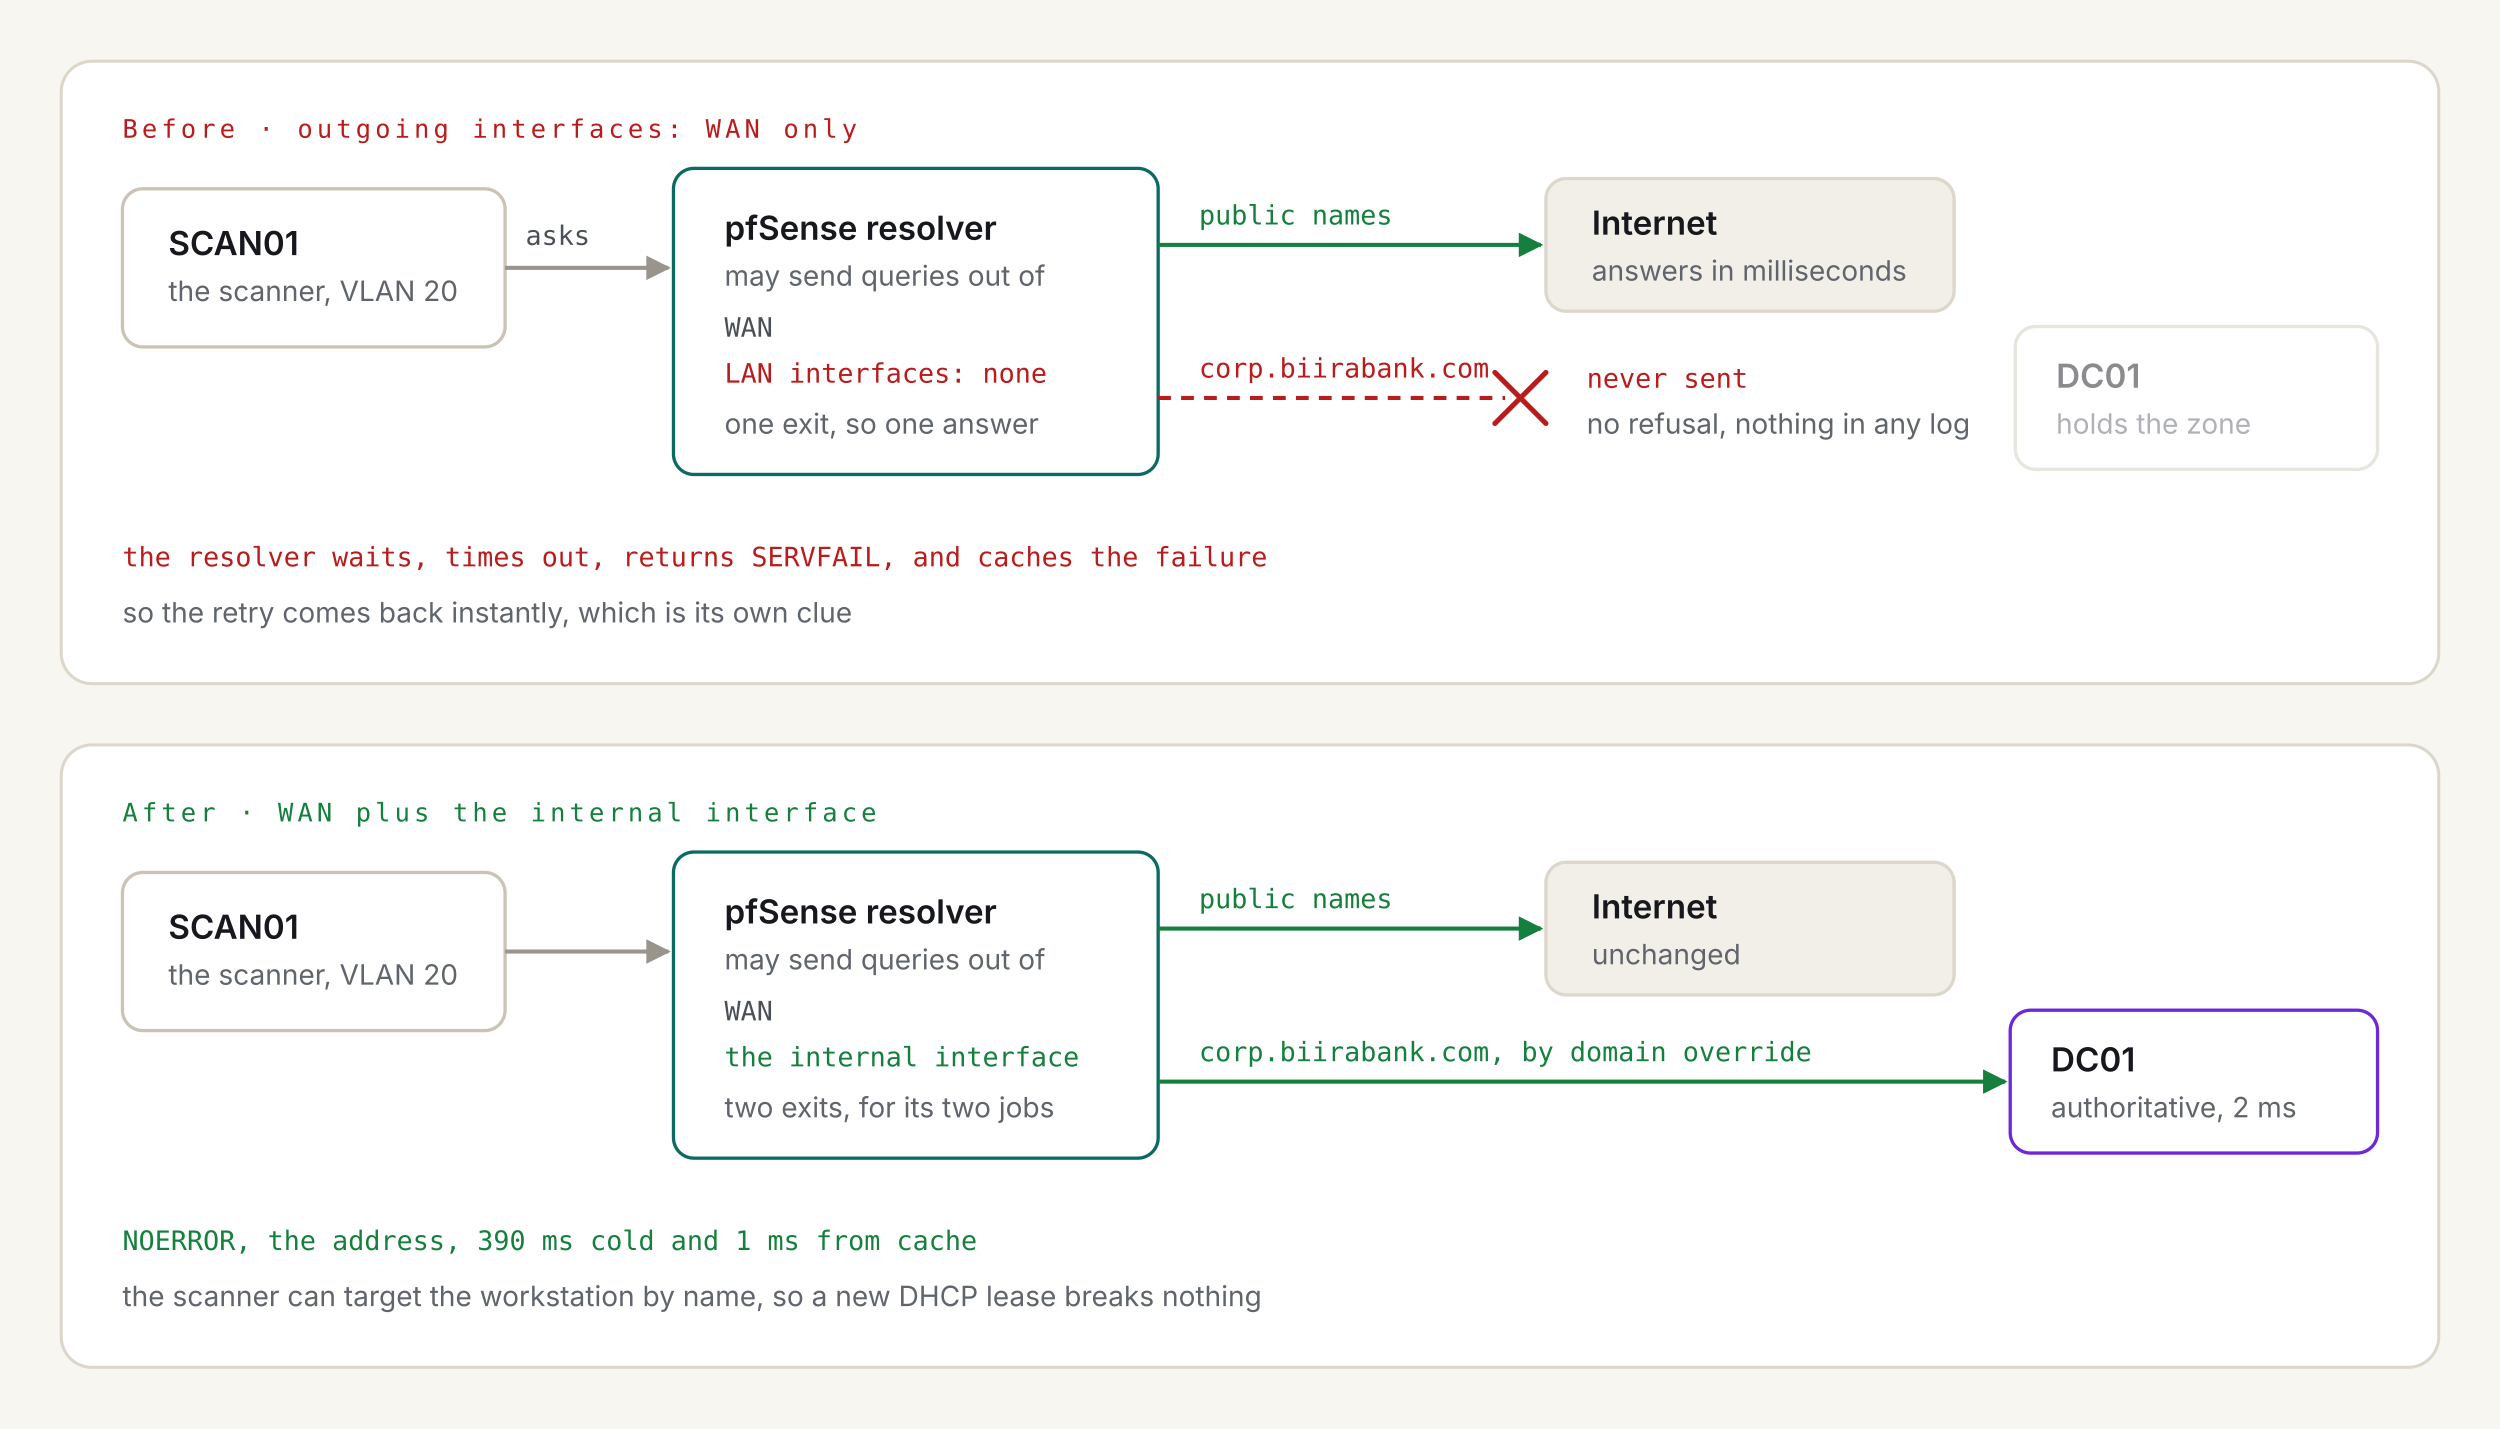
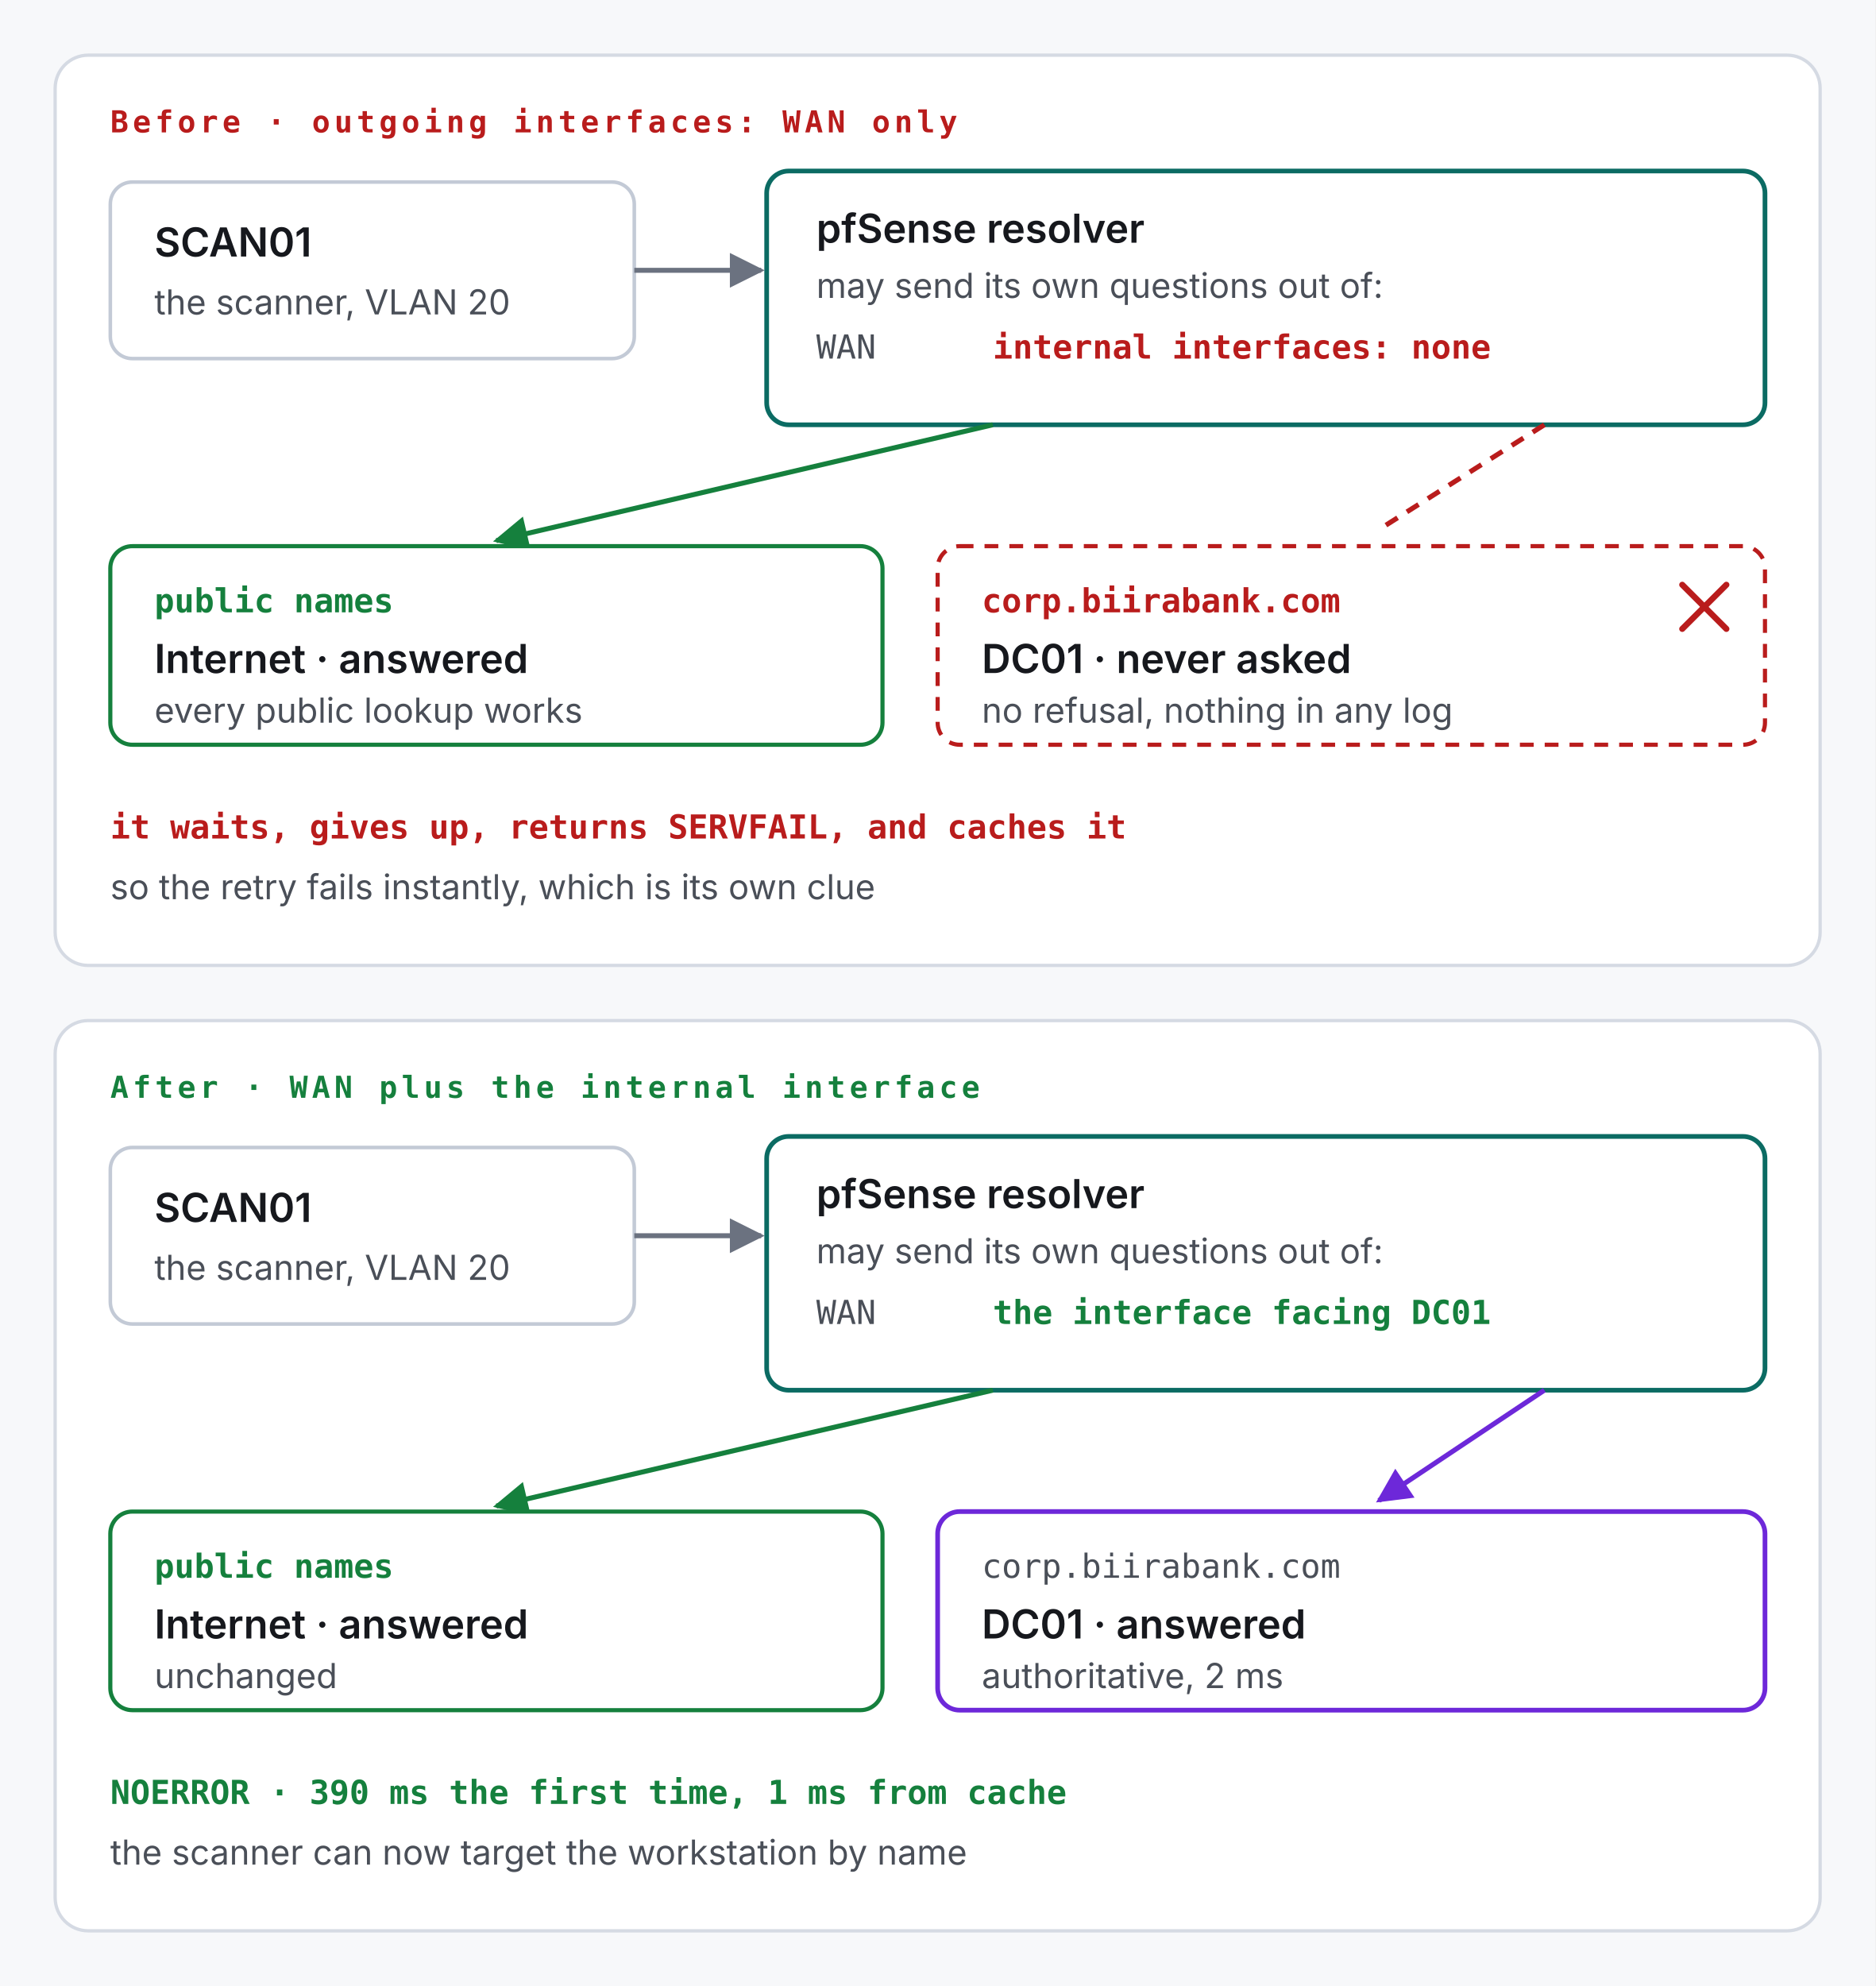
- <svg xmlns="http://www.w3.org/2000/svg" width="980" height="560" viewBox="0 0 980 560" role="img" aria-labelledby="t d">
+ <svg xmlns="http://www.w3.org/2000/svg" width="680" height="720" viewBox="0 0 680 720" role="img" aria-labelledby="t d">
  <style>
-     .bg { fill: #f8f6f1; }
-     .panel { fill: #ffffff; stroke: #ddd7cb; stroke-width: 1.2; }
-     .box { fill: #ffffff; stroke: #cbc4b6; stroke-width: 1.3; }
-     .box.fw { stroke: #0b6b63; }
-     .box.dc { stroke: #6d28d9; }
-     .box.net { fill: #f2efe9; stroke: #ddd7cb; }
-     .h { font-family: Georgia, 'Iowan Old Style', serif; font-size: 20px; fill: #16181d; }
-     .k { font-family: 'JetBrains Mono', Consolas, monospace; font-size: 10px; letter-spacing: 1.6px; text-transform: uppercase; }
+     .bg { fill: #f7f8fa; }
+     .panel { fill: #ffffff; stroke: #d5dae3; stroke-width: 1.2; }
+     .box { fill: #ffffff; stroke: #c3cad6; stroke-width: 1.3; }
+     .box.fw { stroke: #0b6b63; stroke-width: 1.7; }
+     .box.good { stroke: #15803d; stroke-width: 1.5; }
+     .box.dc { stroke: #6d28d9; stroke-width: 1.7; }
+     .box.dead { stroke: #b91c1c; stroke-dasharray: 5 4; stroke-width: 1.5; }
+     .k { font-family: 'JetBrains Mono', Consolas, monospace; font-size: 11px; letter-spacing: 1.5px; text-transform: uppercase; font-weight: 700; }
    .k.before { fill: #b91c1c; }
    .k.after { fill: #15803d; }
-     .n { font-family: Inter, system-ui, sans-serif; font-size: 13px; font-weight: 600; fill: #16181d; }
-     .s { font-family: Inter, system-ui, sans-serif; font-size: 11px; fill: #5f646d; }
-     .m { font-family: 'JetBrains Mono', Consolas, monospace; font-size: 10.5px; fill: #4a4f58; }
-     .m.bad { fill: #b91c1c; }
-     .m.good { fill: #15803d; }
-     .w { fill: none; stroke: #9a958c; stroke-width: 1.6; }
+     .n { font-family: Inter, system-ui, sans-serif; font-size: 14.5px; font-weight: 600; fill: #16181d; }
+     .s { font-family: Inter, system-ui, sans-serif; font-size: 12.5px; fill: #4a4f58; }
+     .m { font-family: 'JetBrains Mono', Consolas, monospace; font-size: 12px; fill: #4a4f58; }
+     .m.bad { fill: #b91c1c; font-weight: 700; }
+     .m.good { fill: #15803d; font-weight: 700; }
+     .w { fill: none; stroke: #6b7280; stroke-width: 1.8; }
    .w.ok { stroke: #15803d; }
+     .w.int { stroke: #6d28d9; }
    .w.dead { stroke: #b91c1c; stroke-dasharray: 5 4; }
-     .x { stroke: #b91c1c; stroke-width: 2; stroke-linecap: round; }
+     .x { stroke: #b91c1c; stroke-width: 2.2; stroke-linecap: round; }
  </style>
-   <rect class="bg" width="980" height="560" />
-   <rect class="panel" x="24" y="24" width="932" height="244" rx="12" />
-   <text class="k before" x="48" y="54">Before · outgoing interfaces: WAN only</text>
-   <rect class="box" x="48" y="74" width="150" height="62" rx="8" />
-   <text class="n" x="66" y="100">SCAN01</text>
-   <text class="s" x="66" y="118">the scanner, VLAN 20</text>
-   <path class="w" d="M198 105 L262 105" marker-end="url(#a)" />
-   <text class="m" x="206" y="96">asks</text>
-   <rect class="box fw" x="264" y="66" width="190" height="120" rx="8" />
-   <text class="n" x="284" y="94">pfSense resolver</text>
-   <text class="s" x="284" y="112">may send queries out of</text>
-   <text class="m" x="284" y="132">WAN</text>
-   <text class="m bad" x="284" y="150">LAN interfaces: none</text>
-   <text class="s" x="284" y="170">one exit, so one answer</text>
-   <path class="w ok" d="M454 96 L604 96" marker-end="url(#ag)" />
-   <text class="m good" x="470" y="88">public names</text>
-   <rect class="box net" x="606" y="70" width="160" height="52" rx="8" />
-   <text class="n" x="624" y="92">Internet</text>
-   <text class="s" x="624" y="110">answers in milliseconds</text>
-   <path class="w dead" d="M454 156 L590 156" />
-   <text class="m bad" x="470" y="148">corp.biirabank.com</text>
-   <line class="x" x1="586" y1="146" x2="606" y2="166" />
-   <line class="x" x1="606" y1="146" x2="586" y2="166" />
-   <text class="m bad" x="622" y="152">never sent</text>
-   <text class="s" x="622" y="170">no refusal, nothing in any log</text>
-   <rect class="box" x="790" y="128" width="142" height="56" rx="8" opacity="0.45" />
-   <text class="n" x="806" y="152" opacity="0.5">DC01</text>
-   <text class="s" x="806" y="170" opacity="0.5">holds the zone</text>
-   <text class="m bad" x="48" y="222">the resolver waits, times out, returns SERVFAIL, and caches the failure</text>
-   <text class="s" x="48" y="244">so the retry comes back instantly, which is its own clue</text>
-   <rect class="panel" x="24" y="292" width="932" height="244" rx="12" />
-   <text class="k after" x="48" y="322">After · WAN plus the internal interface</text>
-   <rect class="box" x="48" y="342" width="150" height="62" rx="8" />
-   <text class="n" x="66" y="368">SCAN01</text>
-   <text class="s" x="66" y="386">the scanner, VLAN 20</text>
-   <path class="w" d="M198 373 L262 373" marker-end="url(#a)" />
-   <rect class="box fw" x="264" y="334" width="190" height="120" rx="8" />
-   <text class="n" x="284" y="362">pfSense resolver</text>
-   <text class="s" x="284" y="380">may send queries out of</text>
-   <text class="m" x="284" y="400">WAN</text>
-   <text class="m good" x="284" y="418">the internal interface</text>
-   <text class="s" x="284" y="438">two exits, for its two jobs</text>
-   <path class="w ok" d="M454 364 L604 364" marker-end="url(#ag)" />
-   <text class="m good" x="470" y="356">public names</text>
-   <rect class="box net" x="606" y="338" width="160" height="52" rx="8" />
-   <text class="n" x="624" y="360">Internet</text>
-   <text class="s" x="624" y="378">unchanged</text>
-   <path class="w ok" d="M454 424 L786 424" marker-end="url(#ag)" />
-   <text class="m good" x="470" y="416">corp.biirabank.com, by domain override</text>
-   <rect class="box dc" x="788" y="396" width="144" height="56" rx="8" />
-   <text class="n" x="804" y="420">DC01</text>
-   <text class="s" x="804" y="438">authoritative, 2 ms</text>
-   <text class="m good" x="48" y="490">NOERROR, the address, 390 ms cold and 1 ms from cache</text>
-   <text class="s" x="48" y="512">the scanner can target the workstation by name, so a new DHCP lease breaks nothing</text>
  <defs>
-     <marker id="a" viewBox="0 0 10 10" refX="9" refY="5" markerWidth="6" markerHeight="6" orient="auto-start-reverse">
-       <path d="M0 0L10 5 0 10z" fill="#9a958c" />
+     <marker id="a" viewBox="0 0 10 10" refX="9" refY="5" markerWidth="7" markerHeight="7" orient="auto-start-reverse">
+       <path d="M0 0L10 5 0 10z" fill="#6b7280" />
    </marker>
-     <marker id="ag" viewBox="0 0 10 10" refX="9" refY="5" markerWidth="6" markerHeight="6" orient="auto-start-reverse">
+     <marker id="ag" viewBox="0 0 10 10" refX="9" refY="5" markerWidth="7" markerHeight="7" orient="auto-start-reverse">
      <path d="M0 0L10 5 0 10z" fill="#15803d" />
    </marker>
+     <marker id="ai" viewBox="0 0 10 10" refX="9" refY="5" markerWidth="7" markerHeight="7" orient="auto-start-reverse">
+       <path d="M0 0L10 5 0 10z" fill="#6d28d9" />
+     </marker>
  </defs>
+   <rect class="bg" width="680" height="720" />
+   <rect class="panel" x="20" y="20" width="640" height="330" rx="12" />
+   <text class="k before" x="40" y="48">Before · outgoing interfaces: WAN only</text>
+   <rect class="box" x="40" y="66" width="190" height="64" rx="8" />
+   <text class="n" x="56" y="93">SCAN01</text>
+   <text class="s" x="56" y="114">the scanner, VLAN 20</text>
+   <path class="w" d="M230 98 L276 98" marker-end="url(#a)" />
+   <rect class="box fw" x="278" y="62" width="362" height="92" rx="8" />
+   <text class="n" x="296" y="88">pfSense resolver</text>
+   <text class="s" x="296" y="108">may send its own questions out of:</text>
+   <text class="m" x="296" y="130">WAN</text>
+   <text class="m bad" x="360" y="130">internal interfaces: none</text>
+   <path class="w ok" d="M360 154 L180 196" marker-end="url(#ag)" />
+   <path class="w dead" d="M560 154 L500 192" />
+   <rect class="box good" x="40" y="198" width="280" height="72" rx="8" />
+   <text class="m good" x="56" y="222">public names</text>
+   <text class="n" x="56" y="244">Internet · answered</text>
+   <text class="s" x="56" y="262">every public lookup works</text>
+   <rect class="box dead" x="340" y="198" width="300" height="72" rx="8" />
+   <text class="m bad" x="356" y="222">corp.biirabank.com</text>
+   <text class="n" x="356" y="244">DC01 · never asked</text>
+   <text class="s" x="356" y="262">no refusal, nothing in any log</text>
+   <line class="x" x1="610" y1="212" x2="626" y2="228" />
+   <line class="x" x1="626" y1="212" x2="610" y2="228" />
+   <text class="m bad" x="40" y="304">it waits, gives up, returns SERVFAIL, and caches it</text>
+   <text class="s" x="40" y="326">so the retry fails instantly, which is its own clue</text>
+   <rect class="panel" x="20" y="370" width="640" height="330" rx="12" />
+   <text class="k after" x="40" y="398">After · WAN plus the internal interface</text>
+   <rect class="box" x="40" y="416" width="190" height="64" rx="8" />
+   <text class="n" x="56" y="443">SCAN01</text>
+   <text class="s" x="56" y="464">the scanner, VLAN 20</text>
+   <path class="w" d="M230 448 L276 448" marker-end="url(#a)" />
+   <rect class="box fw" x="278" y="412" width="362" height="92" rx="8" />
+   <text class="n" x="296" y="438">pfSense resolver</text>
+   <text class="s" x="296" y="458">may send its own questions out of:</text>
+   <text class="m" x="296" y="480">WAN</text>
+   <text class="m good" x="360" y="480">the interface facing DC01</text>
+   <path class="w ok" d="M360 504 L180 546" marker-end="url(#ag)" />
+   <path class="w int" d="M560 504 L500 544" marker-end="url(#ai)" />
+   <rect class="box good" x="40" y="548" width="280" height="72" rx="8" />
+   <text class="m good" x="56" y="572">public names</text>
+   <text class="n" x="56" y="594">Internet · answered</text>
+   <text class="s" x="56" y="612">unchanged</text>
+   <rect class="box dc" x="340" y="548" width="300" height="72" rx="8" />
+   <text class="m" x="356" y="572" fill="#6d28d9">corp.biirabank.com</text>
+   <text class="n" x="356" y="594">DC01 · answered</text>
+   <text class="s" x="356" y="612">authoritative, 2 ms</text>
+   <text class="m good" x="40" y="654">NOERROR · 390 ms the first time, 1 ms from cache</text>
+   <text class="s" x="40" y="676">the scanner can now target the workstation by name</text>
</svg>
